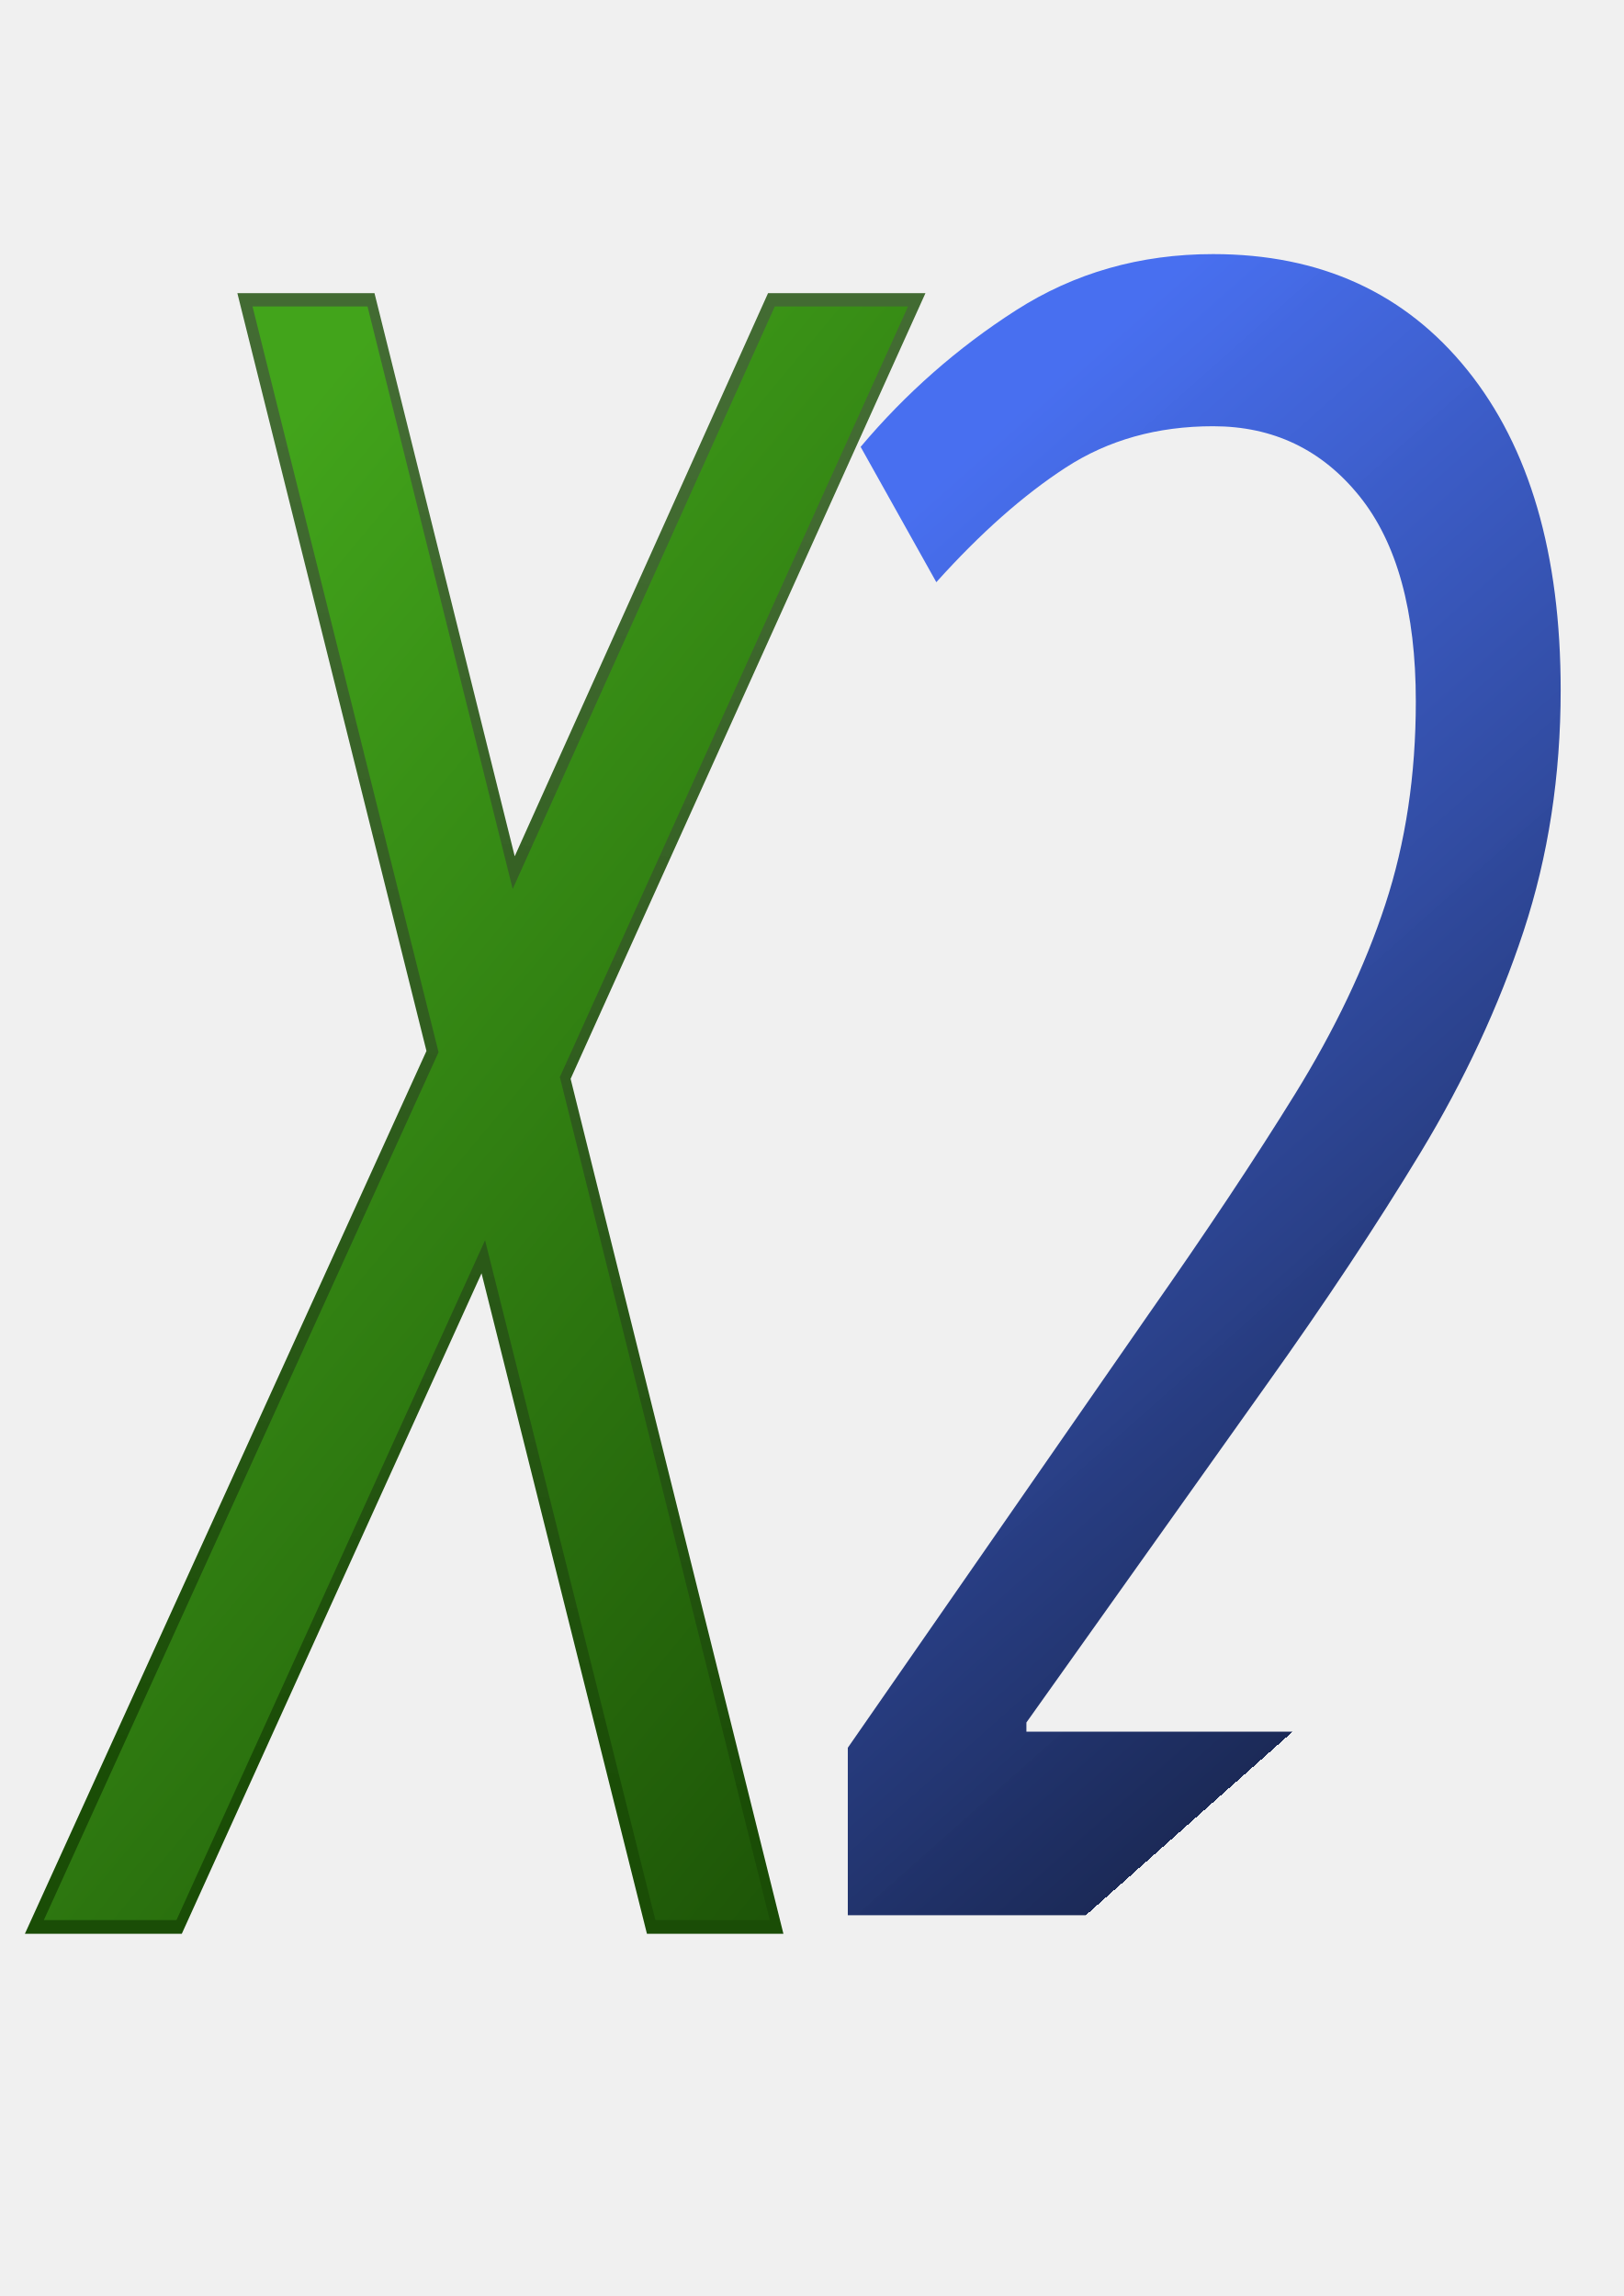
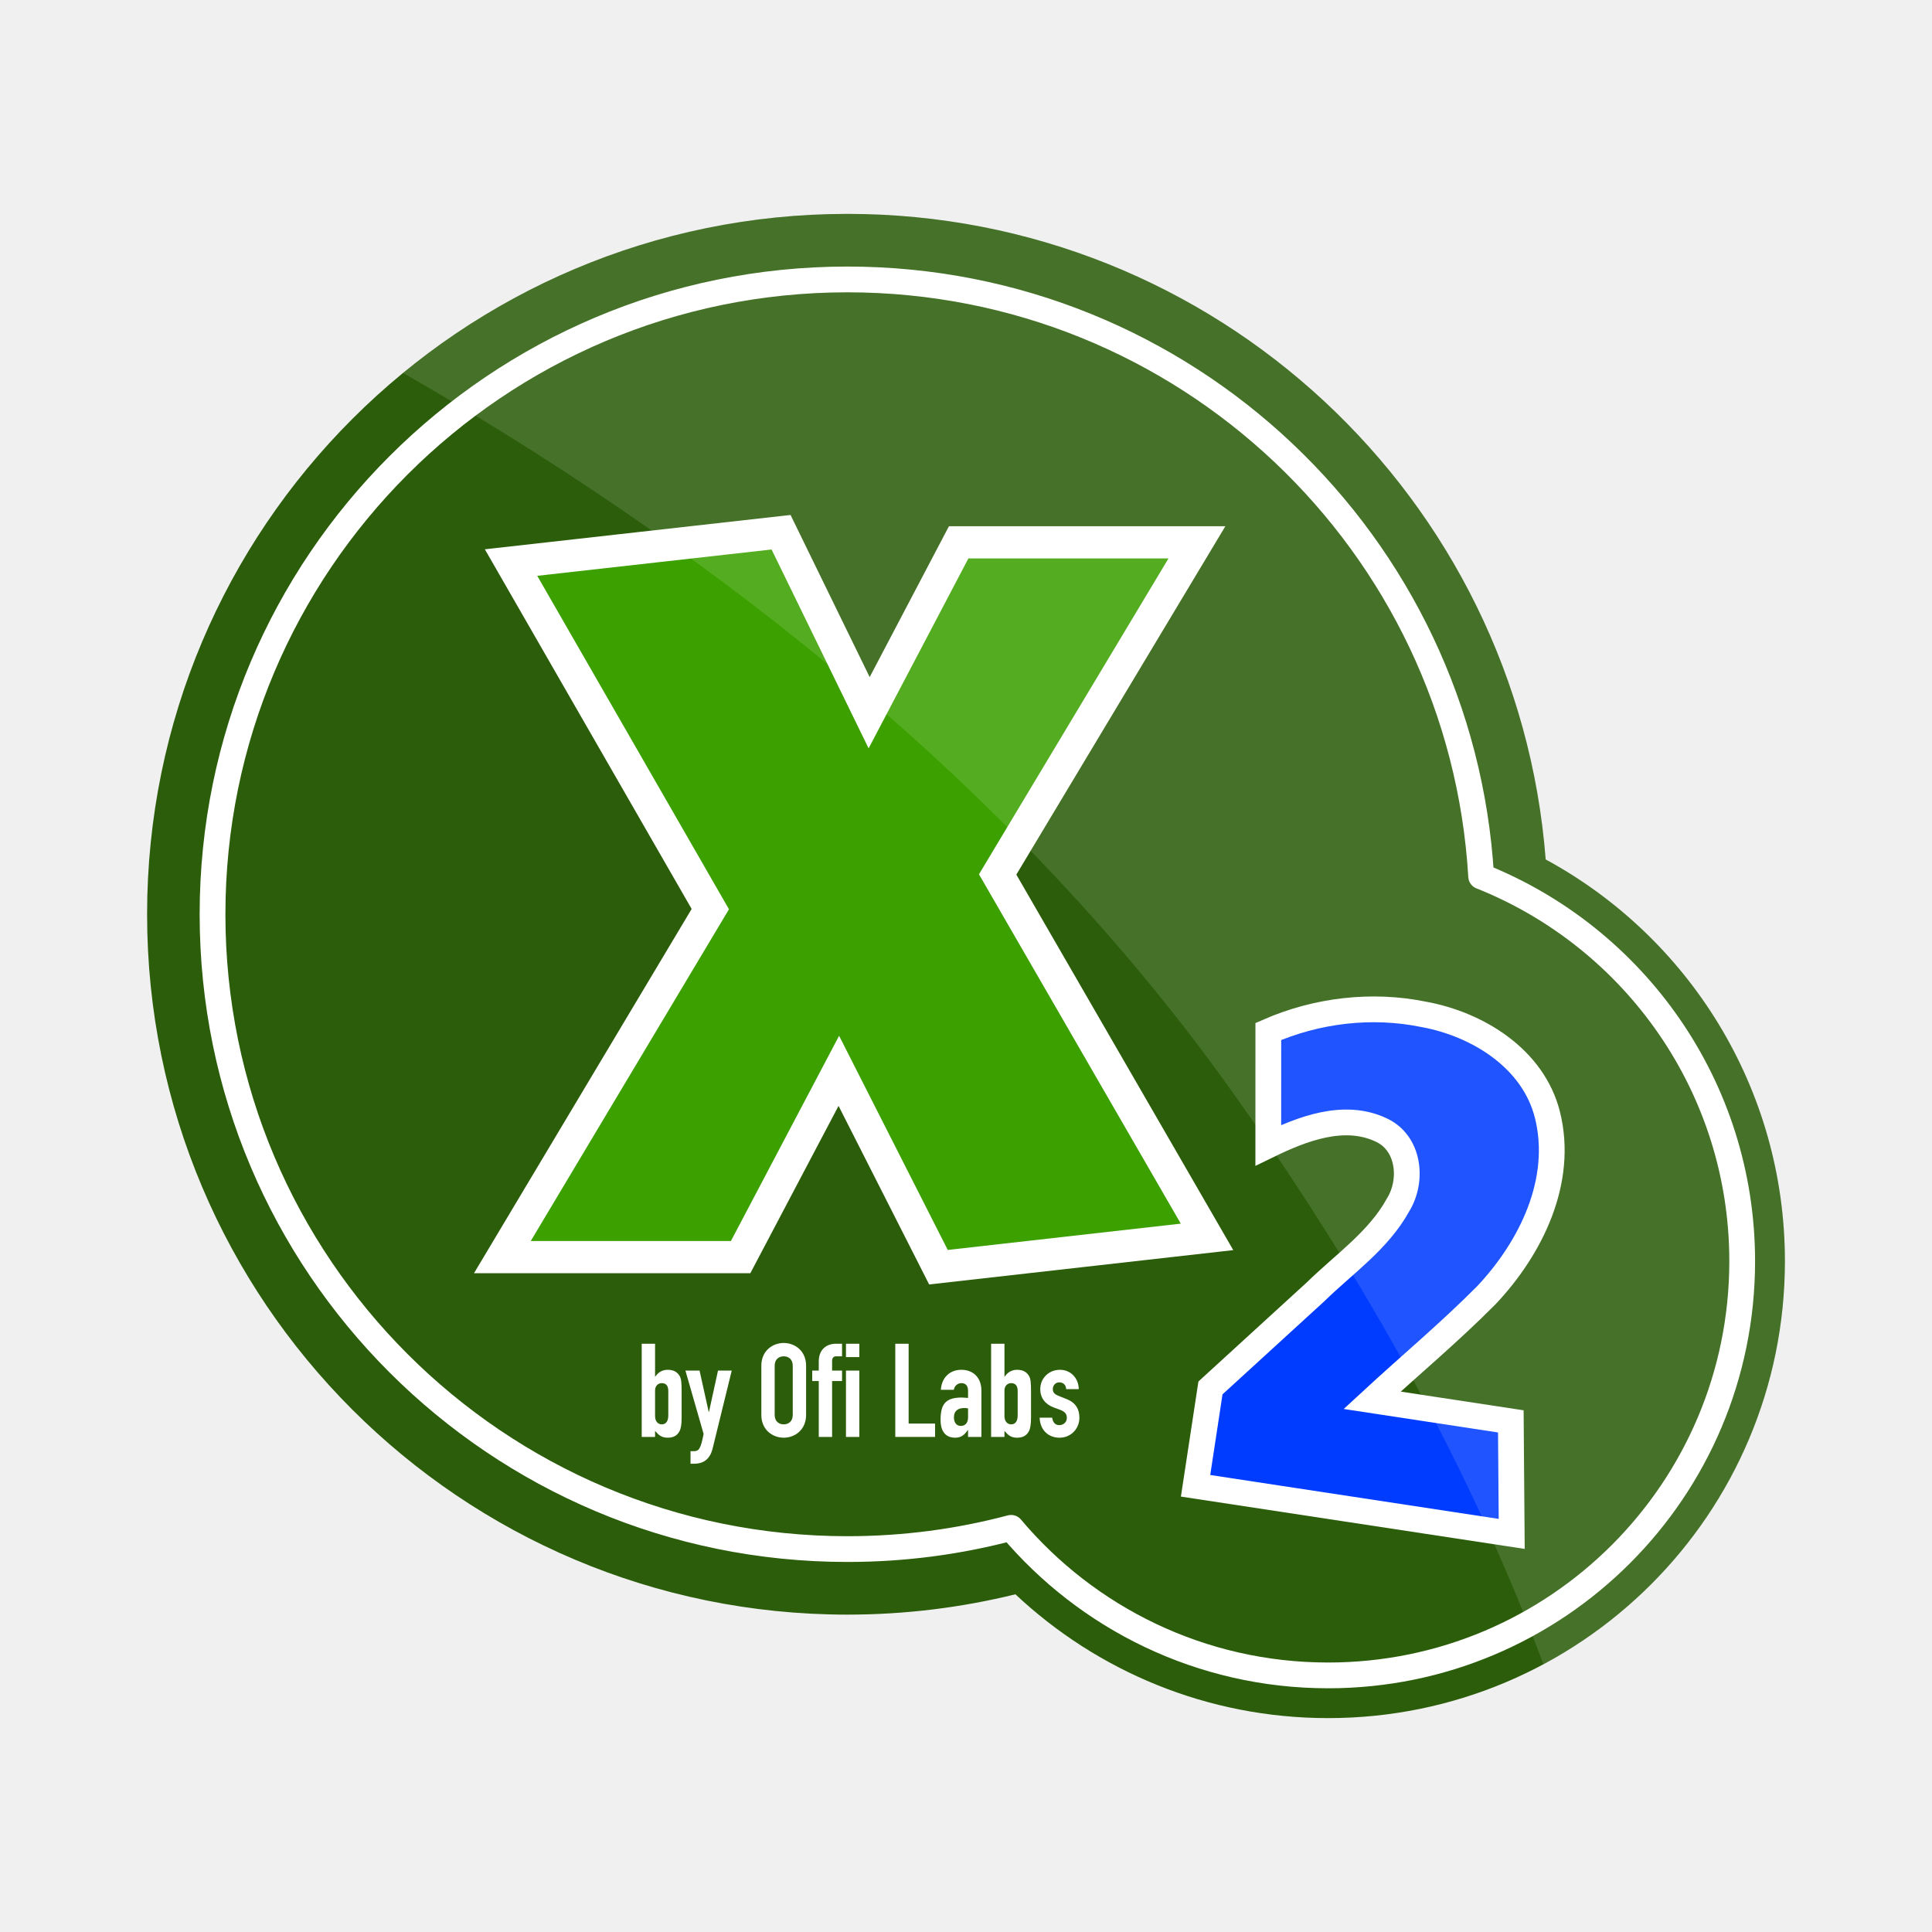
- <svg xmlns="http://www.w3.org/2000/svg" xmlns:xlink="http://www.w3.org/1999/xlink" version="1.0" width="744.094" height="1052.362" id="svg2">
+ <svg xmlns="http://www.w3.org/2000/svg" xmlns:xlink="http://www.w3.org/1999/xlink" version="1.0" width="531.496" height="531.496" id="svg2">
  <defs id="defs4">
-     <linearGradient id="linearGradient3319">
-       <stop id="stop3321" style="stop-color:#1a4d06;stop-opacity:1" offset="0" />
-       <stop id="stop3327" style="stop-color:#2f5c1d;stop-opacity:0.902" offset="1" />
+     <linearGradient id="linearGradient4444">
+       <stop id="stop4446" style="stop-color:#ffffff;stop-opacity:0.124" offset="0" />
+       <stop id="stop4448" style="stop-color:#ffffff;stop-opacity:0.188" offset="1" />
    </linearGradient>
-     <linearGradient id="linearGradient3300">
-       <stop id="stop3302" style="stop-color:#42a41b;stop-opacity:1" offset="0" />
-       <stop id="stop3308" style="stop-color:#1b5006;stop-opacity:1" offset="0.971" />
-       <stop id="stop3304" style="stop-color:#42a41b;stop-opacity:0" offset="1" />
-     </linearGradient>
-     <linearGradient id="linearGradient3284">
-       <stop id="stop3286" style="stop-color:#3460f1;stop-opacity:0.89" offset="0" />
-       <stop id="stop3294" style="stop-color:#071749;stop-opacity:0.915" offset="1" />
-       <stop id="stop3292" style="stop-color:#2a59f0;stop-opacity:0.498" offset="1" />
-       <stop id="stop3288" style="stop-color:#000000;stop-opacity:0" offset="1" />
-     </linearGradient>
-     <linearGradient id="linearGradient3260">
-       <stop id="stop3262" style="stop-color:#2e7213;stop-opacity:1" offset="0" />
-       <stop id="stop3270" style="stop-color:#91e76f;stop-opacity:0.749" offset="1" />
-       <stop id="stop3268" style="stop-color:#695817;stop-opacity:0.498" offset="1" />
-       <stop id="stop3264" style="stop-color:#a53e1c;stop-opacity:0" offset="1" />
-     </linearGradient>
-     <linearGradient id="linearGradient3201">
-       <stop id="stop3203" style="stop-color:#42a51c;stop-opacity:1" offset="0" />
-       <stop id="stop3209" style="stop-color:#20500d;stop-opacity:0.915" offset="1" />
-       <stop id="stop3205" style="stop-color:#42a51c;stop-opacity:0" offset="1" />
-     </linearGradient>
-     <linearGradient x1="146.803" y1="272.144" x2="143.955" y2="398.867" id="linearGradient3207" xlink:href="#linearGradient3201" gradientUnits="userSpaceOnUse" gradientTransform="matrix(1.305101,0,0,1.305101,-35.25799,-62.18045)" />
-     <linearGradient x1="153.11" y1="331.862" x2="154.5" y2="439.112" id="linearGradient3276" xlink:href="#linearGradient3260" gradientUnits="userSpaceOnUse" />
-     <linearGradient x1="146.803" y1="272.144" x2="143.955" y2="398.867" id="linearGradient3278" xlink:href="#linearGradient3201" gradientUnits="userSpaceOnUse" gradientTransform="matrix(1.305101,0,0,1.305101,-35.25799,-62.18045)" />
-     <linearGradient x1="287.686" y1="380.863" x2="381.767" y2="531.983" id="linearGradient3290" xlink:href="#linearGradient3284" gradientUnits="userSpaceOnUse" gradientTransform="matrix(1.055792,0,0,1.055792,59.43821,-218.6279)" />
-     <linearGradient x1="138.688" y1="362.992" x2="276.559" y2="560.955" id="linearGradient3306" xlink:href="#linearGradient3300" gradientUnits="userSpaceOnUse" />
-     <linearGradient x1="164.239" y1="613.095" x2="176.387" y2="413.383" id="linearGradient3325" xlink:href="#linearGradient3319" gradientUnits="userSpaceOnUse" gradientTransform="translate(90.78477,-224.1828)" />
-     <linearGradient x1="138.688" y1="362.992" x2="276.559" y2="560.955" id="linearGradient3349" xlink:href="#linearGradient3300" gradientUnits="userSpaceOnUse" gradientTransform="matrix(0.8667548,0,0,1.153729,90.78477,-224.1828)" />
+     <linearGradient x1="786.958" y1="234.289" x2="965.818" y2="92.289" id="linearGradient2416" xlink:href="#linearGradient4444" gradientUnits="userSpaceOnUse" gradientTransform="translate(-4e-5,520.8648)" />
  </defs>
-   <g transform="matrix(2.396856,0,0,3.097014,-393.3911,-384.0247)" id="layer1">
-     <text x="327.199" y="387.845" transform="scale(0.9518827,1.05055)" id="text3280" xml:space="preserve" style="font-size:323.223px;font-style:normal;font-variant:normal;font-weight:normal;font-stretch:normal;text-align:start;line-height:125%;writing-mode:lr-tb;text-anchor:start;fill:url(#linearGradient3290);fill-opacity:1;stroke:none;stroke-width:1px;stroke-linecap:butt;stroke-linejoin:miter;stroke-opacity:1;font-family:Droid Serif;-inkscape-font-specification:Droid Serif">
-       <tspan x="327.199" y="387.845" id="tspan3282" style="fill:url(#linearGradient3290);fill-opacity:1">2</tspan>
-     </text>
-     <g id="g3351">
-       <path d="M 210.353,170.006 C 222.124,206.516 233.895,243.027 245.666,279.537 C 220.067,323.087 194.506,366.658 168.885,410.193 C 178.885,410.193 188.885,410.193 198.885,410.193 C 217.953,377.589 237.099,345.03 256.197,312.443 C 266.736,345.027 277.294,377.606 287.822,410.193 C 296.52,410.193 305.218,410.193 313.916,410.193 C 300.354,368.016 286.791,325.839 273.228,283.662 C 295.843,244.902 318.458,206.142 341.072,167.381 C 331.041,167.381 321.01,167.381 310.978,167.381 C 294.861,195.178 278.682,222.941 262.541,250.725 C 253.605,222.943 244.657,195.165 235.728,167.381 C 226.989,167.381 218.249,167.381 209.51,167.381 C 209.791,168.256 210.072,169.131 210.353,170.006 z" id="path3311" style="font-size:283.928px;font-style:oblique;font-variant:normal;font-weight:normal;font-stretch:semi-condensed;text-align:start;line-height:125%;writing-mode:lr-tb;text-anchor:start;fill:url(#linearGradient3325);fill-opacity:1;stroke:none;stroke-width:1px;stroke-linecap:butt;stroke-linejoin:miter;stroke-opacity:1;font-family:DejaVu Sans;-inkscape-font-specification:DejaVu Sans Oblique Semi-Condensed" />
-       <path d="M 212.409,169.354 L 234.399,169.354 L 262.157,255.566 L 312.266,169.354 L 337.741,169.354 L 271.17,283.398 L 311.304,408.158 L 289.435,408.158 L 256.87,307.55 L 197.87,408.158 L 172.515,408.158 L 247.978,279.719 L 212.409,169.354" id="text3296" style="font-size:283.928px;font-style:oblique;font-variant:normal;font-weight:normal;font-stretch:semi-condensed;text-align:start;line-height:125%;writing-mode:lr-tb;text-anchor:start;fill:url(#linearGradient3349);fill-opacity:1;stroke:none;stroke-width:1px;stroke-linecap:butt;stroke-linejoin:miter;stroke-opacity:1;font-family:DejaVu Sans;-inkscape-font-specification:DejaVu Sans Oblique Semi-Condensed" />
+   <g transform="translate(0,-520.8648)" id="layer1">
+     <g id="g3218">
+       <path d="M 233.123,579.707 C 126.712,579.707 40.467,665.983 40.467,772.394 C 40.467,878.805 126.712,965.05 233.123,965.05 C 249.053,965.05 264.536,963.101 279.342,959.457 C 301.826,980.572 332.094,993.519 365.373,993.519 C 434.785,993.519 491.029,937.244 491.029,867.832 C 491.029,820.086 464.428,778.573 425.217,757.3 C 417.526,657.935 334.461,579.707 233.123,579.707 L 233.123,579.707 z" id="path4454" style="fill:#2b5d0a;fill-opacity:1;stroke:none" />
+       <path d="M 233.123,597.738 C 136.664,597.738 58.467,675.935 58.467,772.394 C 58.467,868.854 136.664,947.019 233.123,947.019 C 248.693,947.019 263.788,944.998 278.154,941.175 C 299.053,965.997 330.385,981.769 365.373,981.769 C 428.294,981.769 479.279,930.752 479.279,867.832 C 479.279,819.79 449.537,778.707 407.467,761.957 C 402.075,670.349 326.083,597.738 233.123,597.738 z" id="path4452" style="fill:#2b5d0a;fill-opacity:1;stroke:#ffffff;stroke-width:7.087;stroke-linecap:round;stroke-linejoin:round;stroke-miterlimit:4;stroke-dashoffset:0;stroke-opacity:1" />
+       <g id="text4456" style="font-size:397.232px;font-style:normal;font-variant:normal;font-weight:900;font-stretch:normal;text-align:start;line-height:125%;writing-mode:lr-tb;text-anchor:start;fill:#3ca000;fill-opacity:1;stroke:#ffffff;stroke-width:8.858;stroke-miterlimit:4;stroke-opacity:1;font-family:Whitney HTF;-inkscape-font-specification:Whitney HTF Heavy">
+         <path d="M 332.055,861.133 C 312.855,827.897 293.656,794.662 274.456,761.427 C 292.729,730.973 311.002,700.519 329.274,670.064 C 307.427,670.064 285.579,670.064 263.731,670.064 C 255.522,685.689 247.312,701.313 239.103,716.937 C 231.026,700.386 222.949,683.835 214.872,667.283 C 190.111,670.064 165.35,672.845 140.589,675.625 C 158.862,707.404 177.135,739.182 195.407,770.961 C 176.34,802.872 157.273,834.783 138.206,866.694 C 160.054,866.694 181.901,866.694 203.749,866.694 C 212.753,849.613 221.757,832.532 230.761,815.451 C 239.897,833.459 249.034,851.467 258.17,869.474 C 282.798,866.694 307.427,863.913 332.055,861.133 L 332.055,861.133 z" id="path4656" style="fill:#3ca000" />
+       </g>
+       <g transform="matrix(0.9886136,0.1504763,-0.1504763,0.9886136,0,0)" id="text4408" style="font-size:195.928px;font-style:normal;font-variant:normal;font-weight:900;font-stretch:condensed;text-align:start;line-height:125%;writing-mode:lr-tb;text-anchor:start;fill:#003cff;fill-opacity:1;stroke:#ffffff;stroke-width:7.087;stroke-miterlimit:4;stroke-opacity:1;font-family:Whitney HTF;-inkscape-font-specification:Whitney HTF Heavy Condensed">
+         <path d="M 553.013,869.53 C 551.38,859.341 549.748,849.153 548.115,838.965 C 535.249,838.965 522.383,838.965 509.517,838.965 C 518.399,827.853 527.845,817.173 536.228,805.676 C 546.426,790.954 552.609,771.302 545.366,754.034 C 539.178,739.337 522.678,732.323 507.564,731.873 C 493.003,731.132 478.326,735.191 466.021,742.96 C 467.589,753.279 469.156,763.598 470.724,773.917 C 479.257,768.024 489.923,761.919 500.621,765.024 C 508.951,767.298 511.594,777.432 508.494,784.734 C 504.649,795.242 496.257,803.022 489.659,811.797 C 481.454,821.963 473.248,832.129 465.042,842.296 C 465.042,851.374 465.042,860.452 465.042,869.53 C 494.366,869.53 523.689,869.53 553.013,869.53 L 553.013,869.53 z" id="path4660" style="fill:#003cff;fill-opacity:1;stroke:#ffffff" />
+       </g>
+       <path d="M 233.123,579.707 C 186.711,579.707 144.13,596.12 110.873,623.457 C 185.763,666.343 274.732,731.078 338.779,820.925 C 381.412,880.731 407.956,933.964 424.592,978.707 C 464.133,957.534 491.029,915.827 491.029,867.832 C 491.029,820.086 464.428,778.573 425.217,757.3 C 417.526,657.935 334.461,579.707 233.123,579.707 L 233.123,579.707 z" id="path4442" style="fill:url(#linearGradient2416);fill-opacity:1;stroke:none" />
+       <g id="text4476" style="font-size:36px;font-style:normal;font-variant:normal;font-weight:normal;font-stretch:normal;text-align:start;line-height:125%;writing-mode:lr-tb;text-anchor:start;fill:#ffffff;fill-opacity:1;stroke:none;font-family:DIN 1451 Std;-inkscape-font-specification:DIN 1451 Std">
+         <path d="M 176.538,916.164 L 180.21,916.164 L 180.21,914.508 C 181.146,915.552 181.866,916.38 183.702,916.38 C 185.178,916.38 186.258,915.84 186.906,914.652 C 187.338,913.86 187.518,912.744 187.518,910.728 L 187.518,903.78 C 187.518,901.152 187.41,900.108 186.942,899.352 C 186.33,898.38 185.43,897.696 183.666,897.696 C 182.226,897.696 181.074,898.38 180.282,899.568 L 180.21,899.568 L 180.21,890.532 L 176.538,890.532 L 176.538,916.164 M 183.846,910.224 C 183.846,911.7 183.306,912.708 182.046,912.708 C 180.93,912.708 180.21,911.772 180.21,910.44 L 180.21,903.348 C 180.21,902.196 181.002,901.368 182.046,901.368 C 183.45,901.368 183.846,902.376 183.846,903.528 L 183.846,910.224" id="path4664" />
+         <path d="M 188.561,897.912 L 193.565,915.336 C 192.737,919.584 192.269,920.088 190.793,920.088 L 189.965,920.088 L 189.965,923.544 L 190.973,923.544 C 193.169,923.544 195.257,922.608 196.049,919.332 L 201.305,897.912 L 197.525,897.912 L 195.041,909.288 L 194.969,909.288 L 192.449,897.912 L 188.561,897.912" id="path4666" />
+         <path d="M 209.445,910.116 C 209.445,914.292 212.613,916.38 215.601,916.38 C 218.589,916.38 221.757,914.292 221.757,910.116 L 221.757,896.58 C 221.757,892.404 218.589,890.316 215.601,890.316 C 212.613,890.316 209.445,892.404 209.445,896.58 L 209.445,910.116 M 213.117,896.58 C 213.117,894.816 214.269,893.988 215.601,893.988 C 216.933,893.988 218.085,894.816 218.085,896.58 L 218.085,910.116 C 218.085,911.88 216.933,912.708 215.601,912.708 C 214.269,912.708 213.117,911.88 213.117,910.116 L 213.117,896.58" id="path4668" />
+         <path d="M 225.241,916.164 L 228.913,916.164 L 228.913,900.792 L 231.649,900.792 L 231.649,897.912 L 228.913,897.912 L 228.913,895.248 C 228.913,894.456 229.309,893.988 229.993,893.988 L 231.649,893.988 L 231.649,890.532 L 229.957,890.532 C 227.581,890.532 225.241,891.9 225.241,895.428 L 225.241,897.912 L 223.441,897.912 L 223.441,900.792 L 225.241,900.792 L 225.241,916.164 M 232.729,916.164 L 236.401,916.164 L 236.401,897.912 L 232.729,897.912 L 232.729,916.164 M 232.729,894.204 L 236.401,894.204 L 236.401,890.532 L 232.729,890.532 L 232.729,894.204" id="path4670" />
+         <path d="M 246.293,916.164 L 257.237,916.164 L 257.237,912.492 L 249.965,912.492 L 249.965,890.532 L 246.293,890.532 L 246.293,916.164" id="path4672" />
+         <path d="M 266.314,916.164 L 269.986,916.164 L 269.986,903.456 C 269.986,899.64 267.538,897.696 264.478,897.696 C 262.822,897.696 261.454,898.272 260.482,899.244 C 259.51,900.216 258.934,901.584 258.826,903.204 L 262.39,903.204 C 262.606,902.016 263.542,901.368 264.478,901.368 C 265.846,901.368 266.314,902.304 266.314,903.528 L 266.314,905.436 C 265.558,905.4 265.054,905.328 264.55,905.328 C 259.942,905.328 258.754,907.344 258.754,911.52 C 258.754,915.552 261.022,916.38 262.714,916.38 C 264.478,916.38 265.27,915.624 266.242,914.292 L 266.314,914.292 L 266.314,916.164 M 266.314,910.8 C 266.314,912.276 265.558,913.14 264.334,913.14 C 263.146,913.14 262.426,912.204 262.426,910.8 C 262.426,908.856 263.722,908.208 265.306,908.208 C 265.63,908.208 265.918,908.244 266.314,908.316 L 266.314,910.8" id="path4674" />
+         <path d="M 272.656,916.164 L 276.328,916.164 L 276.328,914.508 C 277.264,915.552 277.984,916.38 279.82,916.38 C 281.296,916.38 282.376,915.84 283.024,914.652 C 283.456,913.86 283.636,912.744 283.636,910.728 L 283.636,903.78 C 283.636,901.152 283.528,900.108 283.06,899.352 C 282.448,898.38 281.548,897.696 279.784,897.696 C 278.344,897.696 277.192,898.38 276.4,899.568 L 276.328,899.568 L 276.328,890.532 L 272.656,890.532 L 272.656,916.164 M 279.964,910.224 C 279.964,911.7 279.424,912.708 278.164,912.708 C 277.048,912.708 276.328,911.772 276.328,910.44 L 276.328,903.348 C 276.328,902.196 277.12,901.368 278.164,901.368 C 279.568,901.368 279.964,902.376 279.964,903.528 L 279.964,910.224" id="path4676" />
+         <path d="M 296.764,903.024 C 296.728,900 294.568,897.696 291.58,897.696 C 288.628,897.696 286.18,899.928 286.18,903.024 C 286.18,905.472 287.584,907.2 289.888,908.064 L 291.652,908.712 C 293.056,909.252 293.488,909.936 293.488,910.944 C 293.488,912.168 292.48,912.924 291.436,912.924 C 290.068,912.924 289.6,911.88 289.456,910.872 L 286,910.872 C 286.144,914.472 288.592,916.38 291.472,916.38 C 294.64,916.38 296.944,913.896 296.944,910.872 C 296.944,908.712 296.08,906.768 293.344,905.724 L 291.184,904.86 C 289.816,904.32 289.636,903.672 289.636,902.988 C 289.636,902.052 290.284,901.152 291.436,901.152 C 292.408,901.152 293.272,901.8 293.308,903.024 L 296.764,903.024" id="path4678" />
+       </g>
    </g>
  </g>
</svg>
